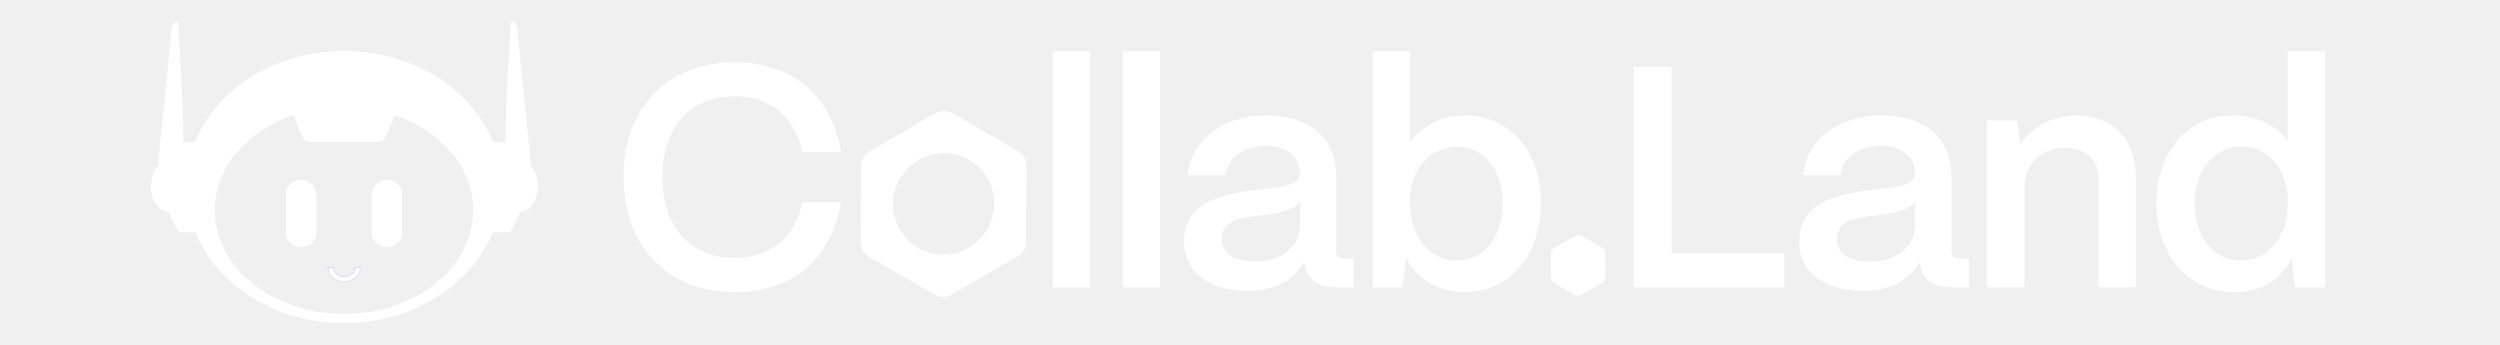
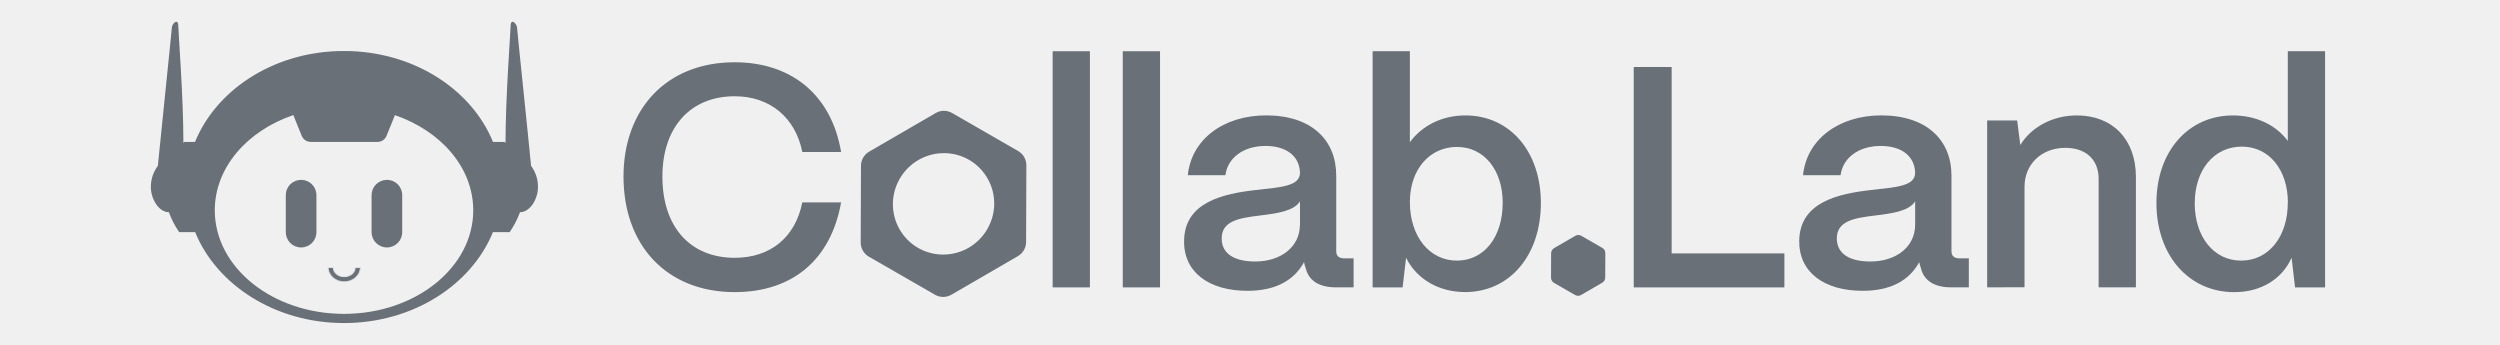
<svg xmlns="http://www.w3.org/2000/svg" width="232" height="32" viewBox="0 0 232 32" fill="none">
-   <path d="M49.283 15.389C48.993 12.328 47.999 2.929 47.985 2.58C47.969 2.17 47.385 1.649 47.385 2.406C47.385 2.929 46.912 8.937 46.912 13.284C46.862 13.21 46.832 13.171 46.832 13.171H45.751C43.808 8.408 38.648 4.952 32.516 4.742H32.377H32.241C32.137 4.742 32.041 4.742 31.925 4.742C31.817 4.742 31.713 4.742 31.608 4.742H31.472H31.338C25.204 4.942 20.042 8.408 18.099 13.171H17.098L17.02 13.284C17.02 8.937 16.545 2.929 16.545 2.406C16.545 1.649 15.961 2.17 15.945 2.58C15.932 2.929 14.943 12.328 14.649 15.389C14.223 15.956 13.995 16.647 14 17.356C14 18.488 14.751 19.694 15.674 19.694C15.909 20.348 16.229 20.968 16.625 21.539H18.109C20.112 26.455 25.547 29.979 31.927 29.979C38.307 29.979 43.742 26.455 45.745 21.539H47.3C47.696 20.968 48.016 20.347 48.252 19.694C49.175 19.694 49.924 18.496 49.924 17.356C49.931 16.648 49.706 15.957 49.283 15.389ZM31.925 29.127C25.3 29.127 19.932 24.826 19.932 19.518C19.932 15.549 22.936 12.142 27.219 10.677L28.002 12.61C28.069 12.775 28.185 12.917 28.334 13.017C28.482 13.117 28.658 13.171 28.837 13.171H35.033C35.212 13.171 35.388 13.117 35.536 13.017C35.685 12.917 35.801 12.775 35.868 12.61L36.649 10.685C40.922 12.154 43.916 15.555 43.916 19.518C43.916 24.826 38.547 29.127 31.925 29.127Z" fill="#FFFFFF" />
-   <path d="M35.904 16.689C35.527 16.689 35.166 16.839 34.899 17.105C34.632 17.371 34.482 17.731 34.482 18.107V21.546C34.482 21.922 34.632 22.282 34.899 22.548C35.166 22.814 35.527 22.963 35.904 22.963C36.281 22.963 36.643 22.814 36.91 22.548C37.176 22.282 37.326 21.922 37.326 21.546V18.107C37.326 17.731 37.176 17.371 36.91 17.105C36.643 16.839 36.281 16.689 35.904 16.689Z" fill="#FFFFFF" />
-   <path d="M27.943 16.689C27.566 16.689 27.205 16.839 26.938 17.105C26.671 17.371 26.521 17.731 26.521 18.107V21.546C26.521 21.922 26.671 22.282 26.938 22.548C27.205 22.814 27.566 22.963 27.943 22.963C28.32 22.963 28.682 22.814 28.949 22.548C29.215 22.282 29.365 21.922 29.365 21.546V18.107C29.365 17.731 29.215 17.371 28.949 17.105C28.682 16.839 28.32 16.689 27.943 16.689Z" fill="#FFFFFF" />
-   <path d="M31.945 26.156C31.12 26.156 30.447 25.557 30.447 24.824H30.932C30.932 25.294 31.387 25.675 31.945 25.675C32.504 25.675 32.96 25.294 32.96 24.824H33.445C33.445 25.559 32.772 26.156 31.945 26.156Z" fill="#FFFFFF" stroke="#DDE1E6" stroke-width="0.095" stroke-miterlimit="10" />
-   <path d="M57.861 16.385C57.861 10.189 61.787 5.778 68.176 5.778C73.51 5.778 77.176 8.875 78.053 14.105H74.454C73.81 10.891 71.436 8.933 68.182 8.933C64.051 8.933 61.471 11.826 61.471 16.385C61.471 21.061 64.051 23.924 68.182 23.924C71.494 23.924 73.81 22.024 74.454 18.781H78.053C77.115 24.099 73.54 27.108 68.176 27.108C61.875 27.104 57.861 22.781 57.861 16.385Z" fill="#FFFFFF" />
-   <path d="M97.686 26.669V4.753H101.144V26.669H97.686Z" fill="#FFFFFF" />
-   <path d="M104.193 26.669V4.753H107.651V26.669H104.193Z" fill="#FFFFFF" />
-   <path d="M109.883 22.367C109.914 18.744 113.517 17.98 116.535 17.633C118.88 17.37 120.608 17.282 120.639 16.056C120.608 14.537 119.439 13.544 117.438 13.544C115.387 13.544 113.921 14.652 113.717 16.261H110.229C110.551 12.987 113.481 10.708 117.497 10.708C121.696 10.708 124.002 12.987 124.002 16.291V23.304C124.002 23.743 124.238 23.976 124.764 23.976H125.614V26.666H123.974C122.39 26.666 121.424 26.022 121.161 24.854C121.094 24.684 121.045 24.507 121.014 24.327C120.104 25.994 118.404 26.987 115.769 26.987C112.193 26.989 109.847 25.265 109.883 22.367ZM120.639 20.848V18.686C120.052 19.591 118.558 19.797 116.917 20C114.983 20.235 113.371 20.497 113.371 22.134C113.371 23.478 114.455 24.267 116.476 24.267C118.845 24.271 120.633 22.927 120.633 20.852L120.639 20.848Z" fill="#FFFFFF" />
-   <path d="M130.484 23.922L130.162 26.669H127.379V4.753H130.836V13.196C131.95 11.676 133.796 10.711 135.994 10.711C140.097 10.711 142.993 14.043 142.993 18.835C142.993 23.714 140.092 27.104 135.96 27.104C133.502 27.106 131.45 25.88 130.484 23.922ZM139.452 18.837C139.452 15.768 137.724 13.636 135.204 13.636C132.654 13.636 130.836 15.74 130.836 18.749C130.836 21.939 132.654 24.185 135.204 24.185C137.722 24.185 139.449 21.993 139.449 18.837H139.452Z" fill="#FFFFFF" />
-   <path d="M151.611 26.669V6.216H155.129V23.516H165.592V26.673L151.611 26.669Z" fill="#FFFFFF" />
-   <path d="M166.969 22.367C166.999 18.744 170.605 17.98 173.622 17.633C175.967 17.37 177.696 17.282 177.726 16.056C177.696 14.537 176.526 13.544 174.527 13.544C172.475 13.544 171.011 14.652 170.805 16.261H167.321C167.643 12.987 170.575 10.708 174.591 10.708C178.78 10.708 181.096 12.987 181.096 16.291V23.304C181.096 23.743 181.33 23.976 181.858 23.976H182.708V26.666H181.066C179.484 26.666 178.517 26.022 178.252 24.854C178.187 24.683 178.138 24.507 178.106 24.327C177.198 25.994 175.507 26.987 172.861 26.987C169.281 26.989 166.941 25.265 166.969 22.367ZM177.726 20.848V18.686C177.14 19.591 175.645 19.797 174.003 20C172.069 20.235 170.457 20.497 170.457 22.134C170.457 23.478 171.543 24.267 173.565 24.267C175.939 24.271 177.726 22.927 177.726 20.852V20.848Z" fill="#FFFFFF" />
-   <path d="M184.408 26.667V11.18H187.192L187.486 13.459C188.452 11.852 190.416 10.711 192.732 10.711C196.043 10.711 198.211 12.932 198.211 16.41V26.667H194.753V16.583C194.753 14.859 193.61 13.72 191.675 13.72C189.419 13.72 187.896 15.267 187.876 17.283V26.655L184.408 26.667Z" fill="#FFFFFF" />
-   <path d="M200.117 18.837C200.117 14.051 203.077 10.713 207.209 10.713C209.408 10.713 211.224 11.618 212.308 13.08V4.753H215.768V26.669H212.982L212.66 23.922C211.782 25.88 209.846 27.112 207.326 27.112C203.135 27.106 200.117 23.716 200.117 18.837ZM212.316 18.807C212.316 15.74 210.558 13.606 208.039 13.606C205.459 13.606 203.671 15.768 203.671 18.867C203.671 21.965 205.431 24.185 207.98 24.185C210.53 24.185 212.308 21.969 212.308 18.807H212.316Z" fill="#FFFFFF" />
-   <path d="M148.975 23.49C148.976 23.29 148.868 23.105 148.696 23.006L146.745 21.883C146.572 21.783 146.358 21.784 146.185 21.884L144.222 23.024C144.051 23.123 143.945 23.306 143.944 23.504L143.936 25.769C143.936 25.969 144.042 26.154 144.215 26.253L146.165 27.376C146.339 27.476 146.552 27.475 146.725 27.375L148.688 26.236C148.86 26.136 148.966 25.953 148.966 25.755L148.975 23.49Z" fill="#FFFFFF" />
-   <path fill-rule="evenodd" clip-rule="evenodd" d="M94.487 14.018C94.959 14.289 95.249 14.793 95.247 15.337L95.223 22.457C95.221 22.997 94.932 23.496 94.464 23.767L88.292 27.348C87.82 27.622 87.238 27.623 86.766 27.351L80.633 23.821C80.161 23.549 79.871 23.046 79.873 22.501L79.899 15.382C79.901 14.842 80.189 14.344 80.657 14.072L86.828 10.491C87.3 10.217 87.882 10.215 88.354 10.487L94.487 14.018ZM89.927 14.833C91.379 15.668 92.27 17.229 92.264 18.902C92.259 20.577 91.351 22.145 89.899 22.988C88.449 23.829 86.647 23.84 85.196 23.004C83.744 22.168 82.853 20.607 82.859 18.934C82.865 17.259 83.772 15.692 85.224 14.849C86.674 14.008 88.475 13.997 89.927 14.833Z" fill="#FFFFFF" />
+   <path d="M49.283 15.389C48.993 12.328 47.999 2.929 47.985 2.58C47.969 2.17 47.385 1.649 47.385 2.406C47.385 2.929 46.912 8.937 46.912 13.284C46.862 13.21 46.832 13.171 46.832 13.171H45.751C43.808 8.408 38.648 4.952 32.516 4.742H32.377H32.241C32.137 4.742 32.041 4.742 31.925 4.742C31.817 4.742 31.713 4.742 31.608 4.742H31.472H31.338C25.204 4.942 20.042 8.408 18.099 13.171H17.098L17.02 13.284C17.02 8.937 16.545 2.929 16.545 2.406C16.545 1.649 15.961 2.17 15.945 2.58C15.932 2.929 14.943 12.328 14.649 15.389C14.223 15.956 13.995 16.647 14 17.356C14 18.488 14.751 19.694 15.674 19.694C15.909 20.348 16.229 20.968 16.625 21.539H18.109C20.112 26.455 25.547 29.979 31.927 29.979C38.307 29.979 43.742 26.455 45.745 21.539H47.3C47.696 20.968 48.016 20.347 48.252 19.694C49.175 19.694 49.924 18.496 49.924 17.356C49.931 16.648 49.706 15.957 49.283 15.389ZM31.925 29.127C25.3 29.127 19.932 24.826 19.932 19.518C19.932 15.549 22.936 12.142 27.219 10.677L28.002 12.61C28.069 12.775 28.185 12.917 28.334 13.017C28.482 13.117 28.658 13.171 28.837 13.171H35.033C35.212 13.171 35.388 13.117 35.536 13.017C35.685 12.917 35.801 12.775 35.868 12.61L36.649 10.685C40.922 12.154 43.916 15.555 43.916 19.518C43.916 24.826 38.547 29.127 31.925 29.127Z" fill="#697077" />
+   <path d="M35.904 16.689C35.527 16.689 35.166 16.839 34.899 17.105C34.632 17.371 34.482 17.731 34.482 18.107V21.546C34.482 21.922 34.632 22.282 34.899 22.548C35.166 22.814 35.527 22.963 35.904 22.963C36.281 22.963 36.643 22.814 36.91 22.548C37.176 22.282 37.326 21.922 37.326 21.546V18.107C37.326 17.731 37.176 17.371 36.91 17.105C36.643 16.839 36.281 16.689 35.904 16.689Z" fill="#697077" />
+   <path d="M27.943 16.689C27.566 16.689 27.205 16.839 26.938 17.105C26.671 17.371 26.521 17.731 26.521 18.107V21.546C26.521 21.922 26.671 22.282 26.938 22.548C27.205 22.814 27.566 22.963 27.943 22.963C28.32 22.963 28.682 22.814 28.949 22.548C29.215 22.282 29.365 21.922 29.365 21.546V18.107C29.365 17.731 29.215 17.371 28.949 17.105C28.682 16.839 28.32 16.689 27.943 16.689Z" fill="#697077" />
+   <path d="M31.945 26.156C31.12 26.156 30.447 25.557 30.447 24.824H30.932C30.932 25.294 31.387 25.675 31.945 25.675C32.504 25.675 32.96 25.294 32.96 24.824H33.445C33.445 25.559 32.772 26.156 31.945 26.156Z" fill="#697077" stroke="#DDE1E6" stroke-width="0.095" stroke-miterlimit="10" />
+   <path d="M57.861 16.385C57.861 10.189 61.787 5.778 68.176 5.778C73.51 5.778 77.176 8.875 78.053 14.105H74.454C73.81 10.891 71.436 8.933 68.182 8.933C64.051 8.933 61.471 11.826 61.471 16.385C61.471 21.061 64.051 23.924 68.182 23.924C71.494 23.924 73.81 22.024 74.454 18.781H78.053C77.115 24.099 73.54 27.108 68.176 27.108C61.875 27.104 57.861 22.781 57.861 16.385Z" fill="#697077" />
+   <path d="M97.686 26.669V4.753H101.144V26.669H97.686Z" fill="#697077" />
+   <path d="M104.193 26.669V4.753H107.651V26.669H104.193Z" fill="#697077" />
+   <path d="M109.883 22.367C109.914 18.744 113.517 17.98 116.535 17.633C118.88 17.37 120.608 17.282 120.639 16.056C120.608 14.537 119.439 13.544 117.438 13.544C115.387 13.544 113.921 14.652 113.717 16.261H110.229C110.551 12.987 113.481 10.708 117.497 10.708C121.696 10.708 124.002 12.987 124.002 16.291V23.304C124.002 23.743 124.238 23.976 124.764 23.976H125.614V26.666H123.974C122.39 26.666 121.424 26.022 121.161 24.854C121.094 24.684 121.045 24.507 121.014 24.327C120.104 25.994 118.404 26.987 115.769 26.987C112.193 26.989 109.847 25.265 109.883 22.367ZM120.639 20.848V18.686C120.052 19.591 118.558 19.797 116.917 20C114.983 20.235 113.371 20.497 113.371 22.134C113.371 23.478 114.455 24.267 116.476 24.267C118.845 24.271 120.633 22.927 120.633 20.852L120.639 20.848Z" fill="#697077" />
+   <path d="M130.484 23.922L130.162 26.669H127.379V4.753H130.836V13.196C131.95 11.676 133.796 10.711 135.994 10.711C140.097 10.711 142.993 14.043 142.993 18.835C142.993 23.714 140.092 27.104 135.96 27.104C133.502 27.106 131.45 25.88 130.484 23.922ZM139.452 18.837C139.452 15.768 137.724 13.636 135.204 13.636C132.654 13.636 130.836 15.74 130.836 18.749C130.836 21.939 132.654 24.185 135.204 24.185C137.722 24.185 139.449 21.993 139.449 18.837H139.452Z" fill="#697077" />
+   <path d="M151.611 26.669V6.216H155.129V23.516H165.592V26.673L151.611 26.669Z" fill="#697077" />
+   <path d="M166.969 22.367C166.999 18.744 170.605 17.98 173.622 17.633C175.967 17.37 177.696 17.282 177.726 16.056C177.696 14.537 176.526 13.544 174.527 13.544C172.475 13.544 171.011 14.652 170.805 16.261H167.321C167.643 12.987 170.575 10.708 174.591 10.708C178.78 10.708 181.096 12.987 181.096 16.291V23.304C181.096 23.743 181.33 23.976 181.858 23.976H182.708V26.666H181.066C179.484 26.666 178.517 26.022 178.252 24.854C178.187 24.683 178.138 24.507 178.106 24.327C177.198 25.994 175.507 26.987 172.861 26.987C169.281 26.989 166.941 25.265 166.969 22.367ZM177.726 20.848V18.686C177.14 19.591 175.645 19.797 174.003 20C172.069 20.235 170.457 20.497 170.457 22.134C170.457 23.478 171.543 24.267 173.565 24.267C175.939 24.271 177.726 22.927 177.726 20.852V20.848Z" fill="#697077" />
+   <path d="M184.408 26.667V11.18H187.192L187.486 13.459C188.452 11.852 190.416 10.711 192.732 10.711C196.043 10.711 198.211 12.932 198.211 16.41V26.667H194.753V16.583C194.753 14.859 193.61 13.72 191.675 13.72C189.419 13.72 187.896 15.267 187.876 17.283V26.655L184.408 26.667Z" fill="#697077" />
+   <path d="M200.117 18.837C200.117 14.051 203.077 10.713 207.209 10.713C209.408 10.713 211.224 11.618 212.308 13.08V4.753H215.768V26.669H212.982L212.66 23.922C211.782 25.88 209.846 27.112 207.326 27.112C203.135 27.106 200.117 23.716 200.117 18.837ZM212.316 18.807C212.316 15.74 210.558 13.606 208.039 13.606C205.459 13.606 203.671 15.768 203.671 18.867C203.671 21.965 205.431 24.185 207.98 24.185C210.53 24.185 212.308 21.969 212.308 18.807H212.316Z" fill="#697077" />
+   <path d="M148.975 23.49C148.976 23.29 148.868 23.105 148.696 23.006L146.745 21.883C146.572 21.783 146.358 21.784 146.185 21.884L144.222 23.024C144.051 23.123 143.945 23.306 143.944 23.504L143.936 25.769C143.936 25.969 144.042 26.154 144.215 26.253L146.165 27.376C146.339 27.476 146.552 27.475 146.725 27.375L148.688 26.236C148.86 26.136 148.966 25.953 148.966 25.755L148.975 23.49Z" fill="#697077" />
+   <path fill-rule="evenodd" clip-rule="evenodd" d="M94.487 14.018C94.959 14.289 95.249 14.793 95.247 15.337L95.223 22.457C95.221 22.997 94.932 23.496 94.464 23.767L88.292 27.348C87.82 27.622 87.238 27.623 86.766 27.351L80.633 23.821C80.161 23.549 79.871 23.046 79.873 22.501L79.899 15.382C79.901 14.842 80.189 14.344 80.657 14.072L86.828 10.491C87.3 10.217 87.882 10.215 88.354 10.487L94.487 14.018ZM89.927 14.833C91.379 15.668 92.27 17.229 92.264 18.902C92.259 20.577 91.351 22.145 89.899 22.988C88.449 23.829 86.647 23.84 85.196 23.004C83.744 22.168 82.853 20.607 82.859 18.934C82.865 17.259 83.772 15.692 85.224 14.849C86.674 14.008 88.475 13.997 89.927 14.833Z" fill="#697077" />
</svg>
